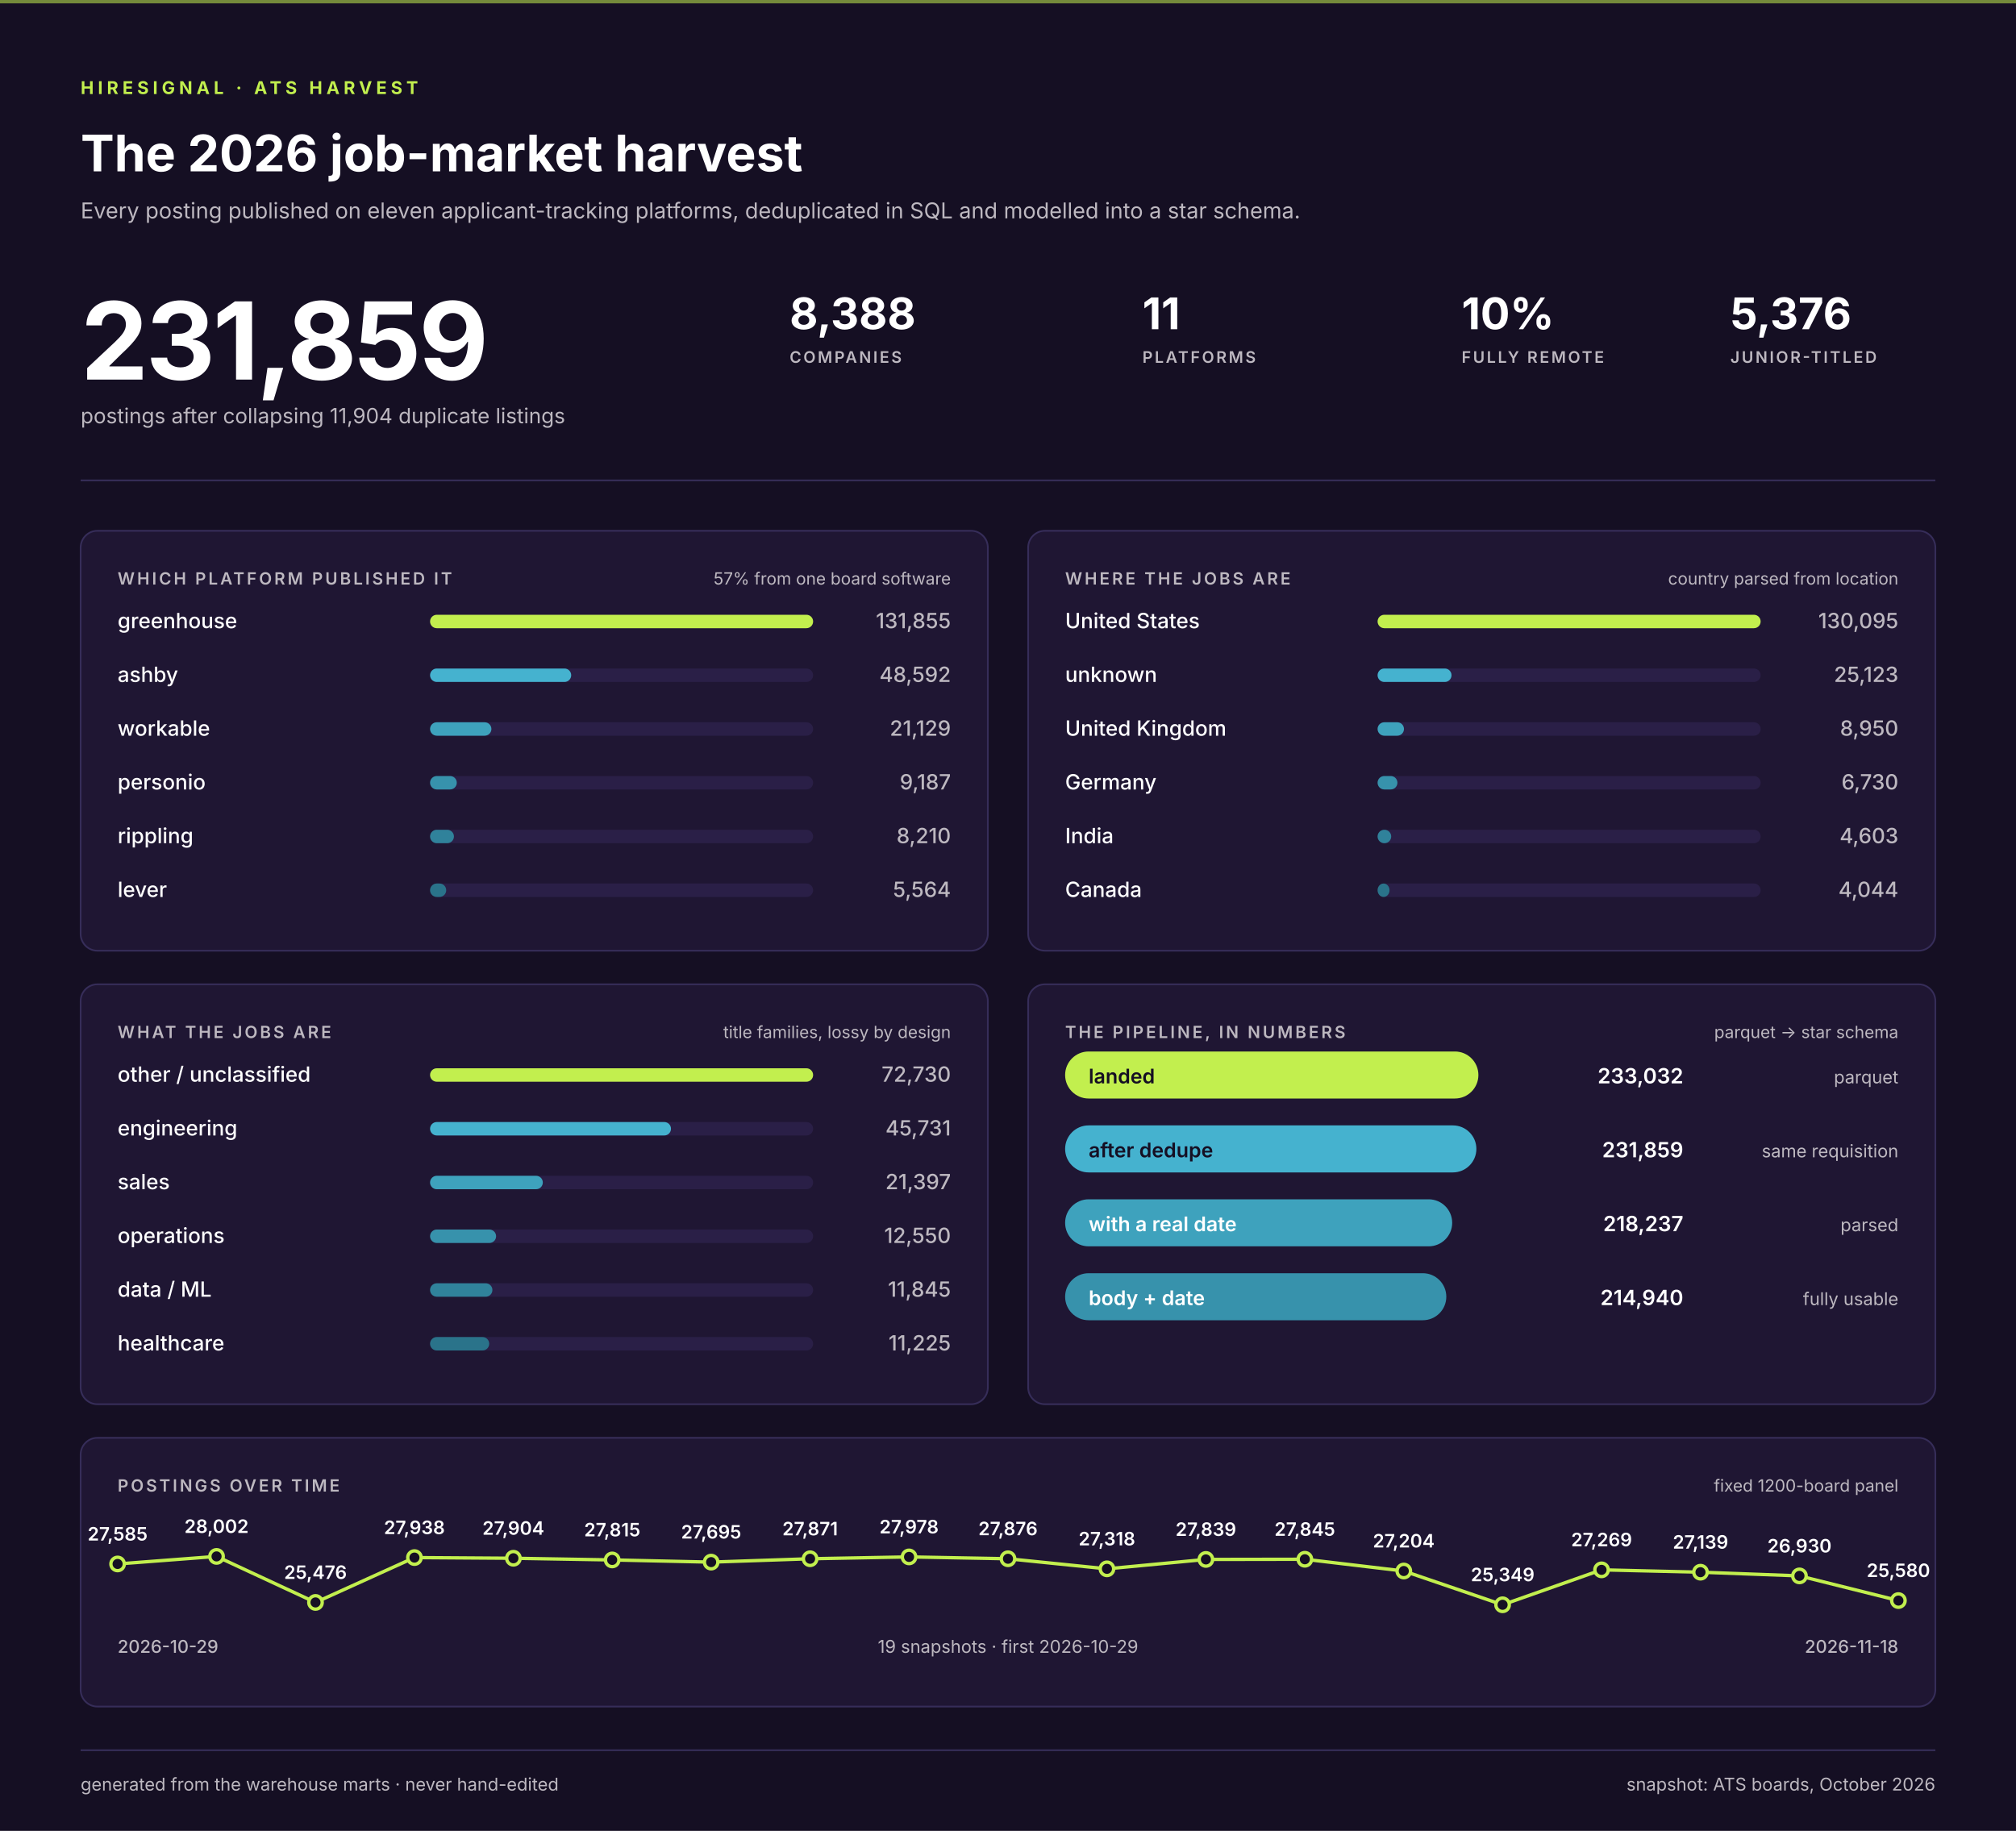
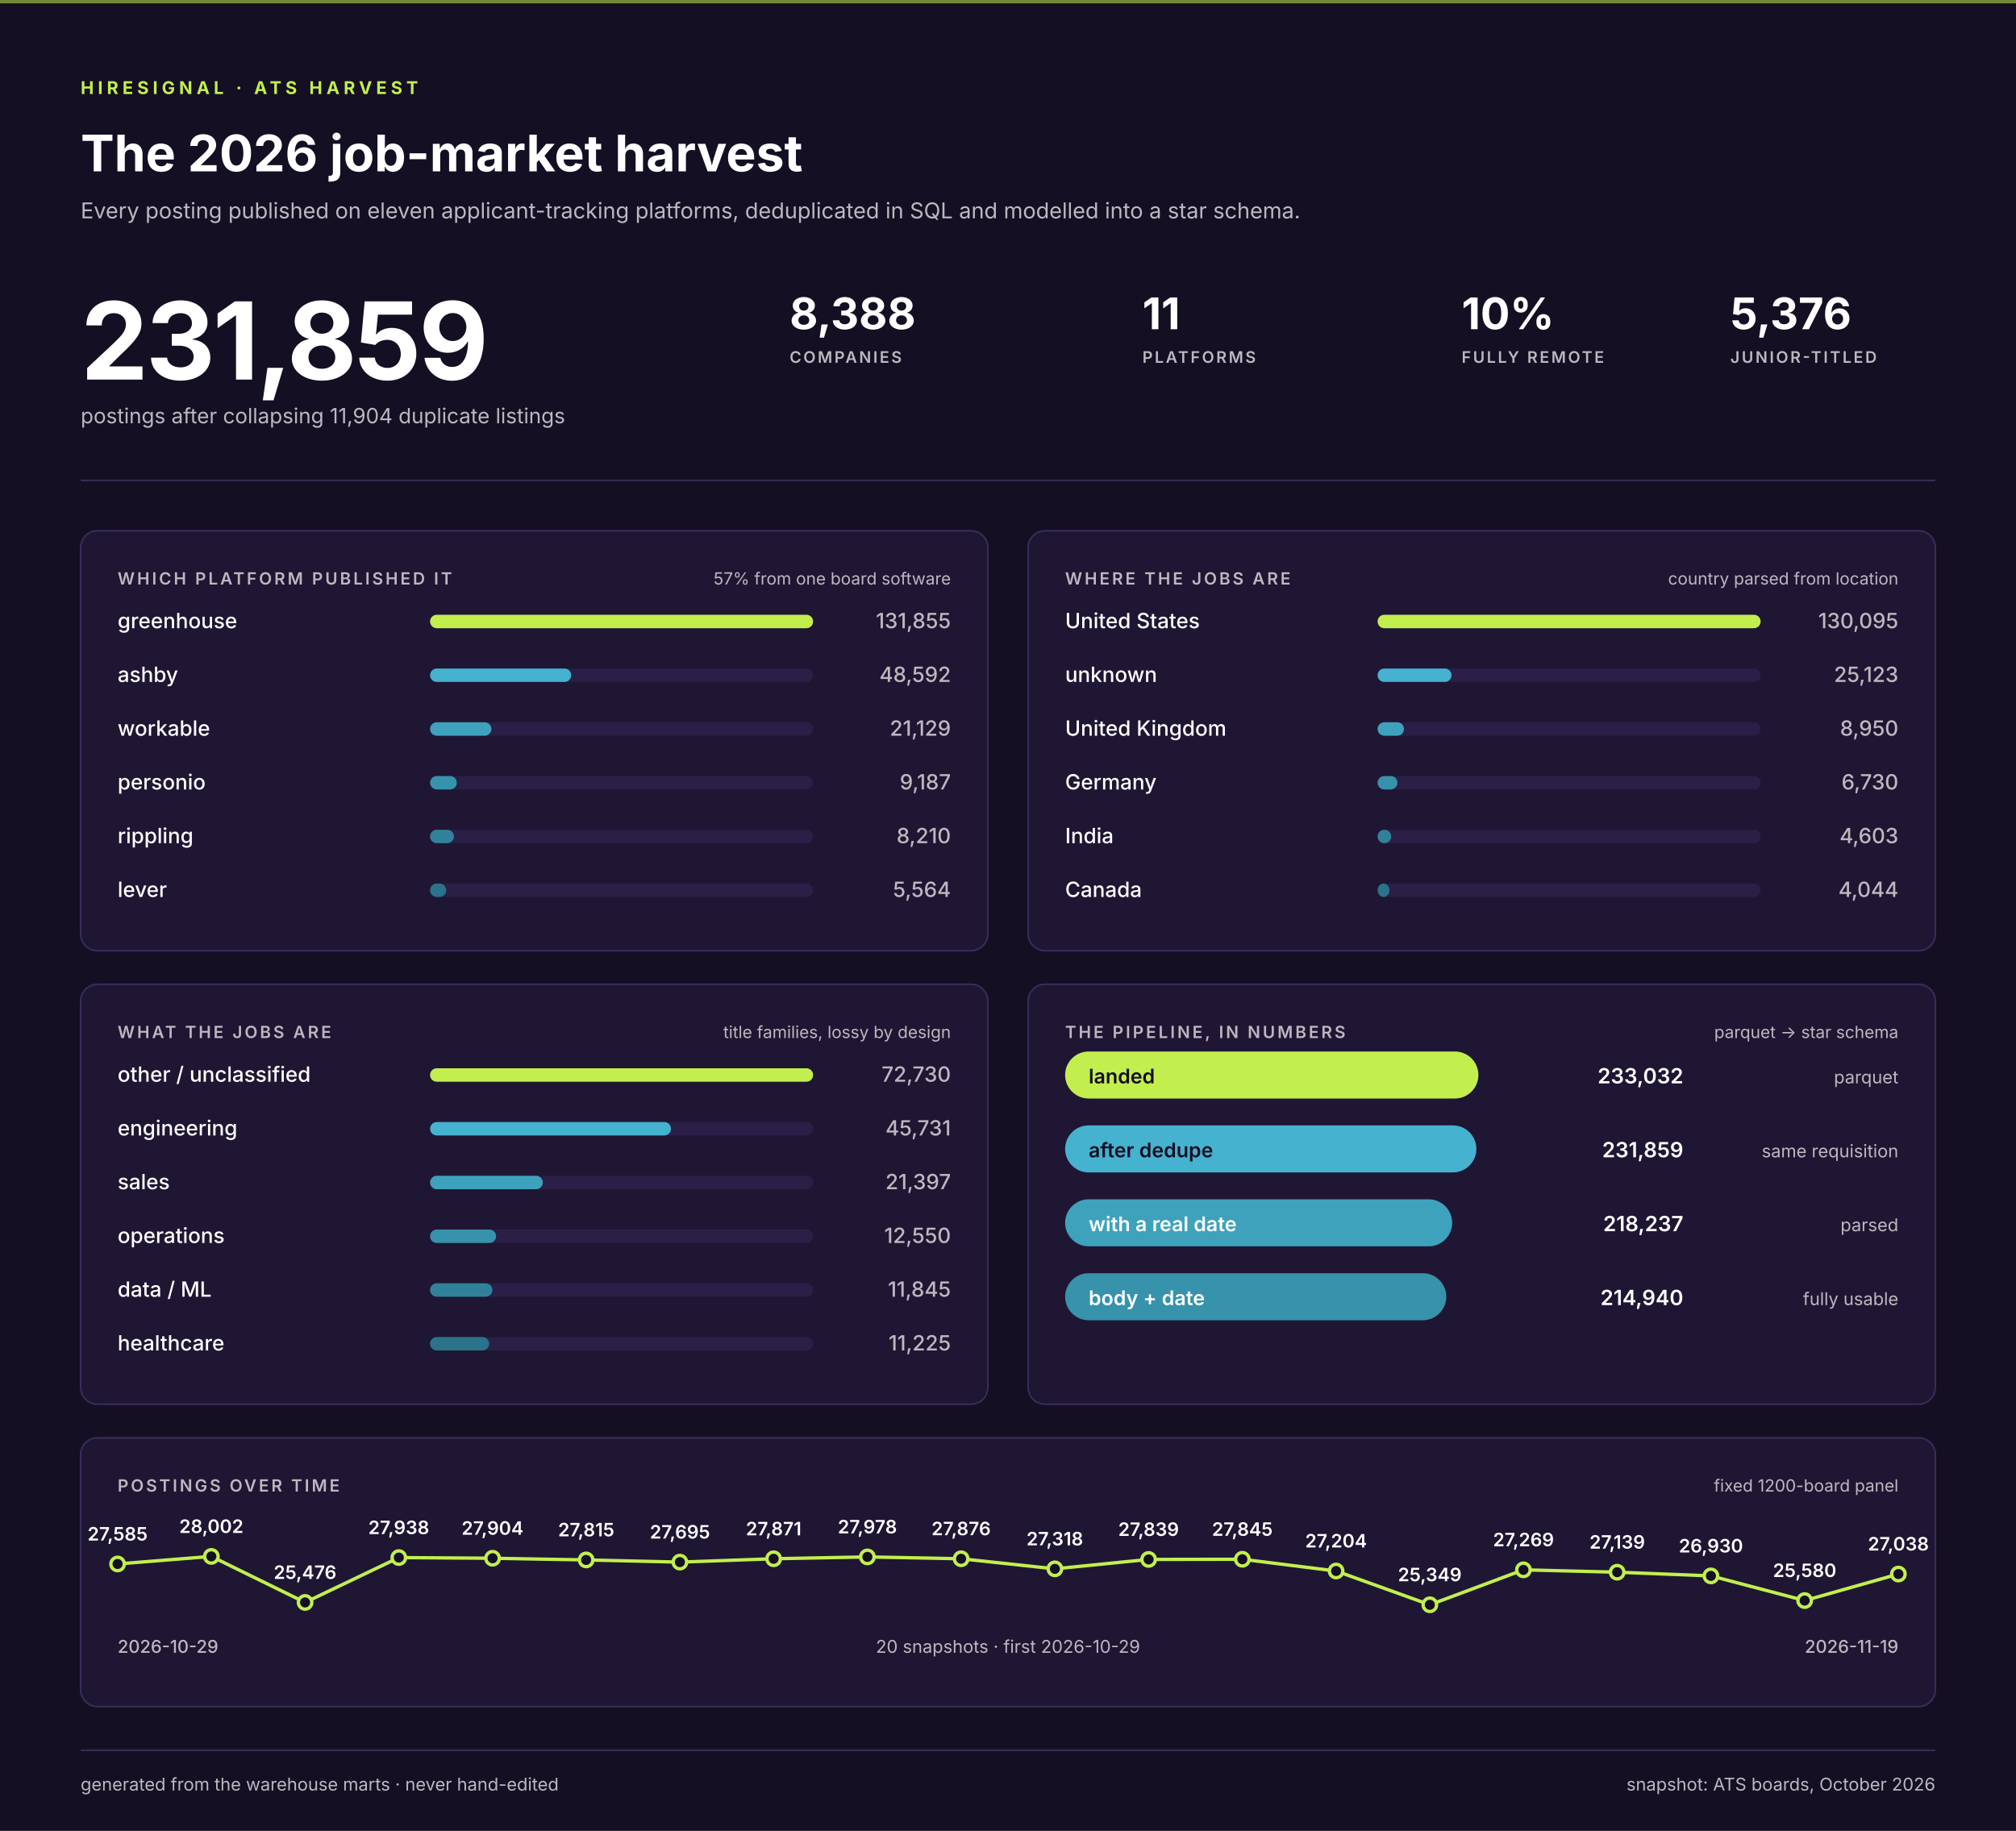
<svg xmlns="http://www.w3.org/2000/svg" width="1200" height="1090" viewBox="0 0 1200 1090" role="img" aria-label="Job-market harvest dashboard">
  <rect x="0.0" y="0.0" width="1200.0" height="1090.0" rx="0" fill="#150f23" />
  <rect x="0" y="0" width="1200" height="2" fill="#c2ef4e" opacity="0.55" />
  <text x="48" y="56" font-family="Inter, -apple-system, Segoe UI, Helvetica, Arial, sans-serif" font-size="10.5" fill="#c2ef4e" font-weight="700" text-anchor="start" letter-spacing="2.4">HIRESIGNAL  ·  ATS HARVEST</text>
  <text x="48" y="102" font-family="Inter, -apple-system, Segoe UI, Helvetica, Arial, sans-serif" font-size="30" fill="#ffffff" font-weight="650" text-anchor="start">The 2026 job-market harvest</text>
  <text x="48" y="130" font-family="Inter, -apple-system, Segoe UI, Helvetica, Arial, sans-serif" font-size="13" fill="#bdb8c0" font-weight="400" text-anchor="start">Every posting published on eleven applicant-tracking platforms, deduplicated in SQL and modelled into a star schema.</text>
  <text x="48" y="226" font-family="Inter, -apple-system, Segoe UI, Helvetica, Arial, sans-serif" font-size="64" fill="#ffffff" font-weight="700" text-anchor="start" letter-spacing="-1.5">231,859</text>
  <text x="48" y="252" font-family="Inter, -apple-system, Segoe UI, Helvetica, Arial, sans-serif" font-size="12.5" fill="#bdb8c0" font-weight="400" text-anchor="start">postings after collapsing 11,904 duplicate listings</text>
  <text x="470" y="196" font-family="Inter, -apple-system, Segoe UI, Helvetica, Arial, sans-serif" font-size="26" fill="#ffffff" font-weight="650" text-anchor="start">8,388</text>
  <text x="470" y="216" font-family="Inter, -apple-system, Segoe UI, Helvetica, Arial, sans-serif" font-size="9.5" fill="#bdb8c0" font-weight="600" text-anchor="start" letter-spacing="1.2">COMPANIES</text>
  <text x="680" y="196" font-family="Inter, -apple-system, Segoe UI, Helvetica, Arial, sans-serif" font-size="26" fill="#ffffff" font-weight="650" text-anchor="start">11</text>
  <text x="680" y="216" font-family="Inter, -apple-system, Segoe UI, Helvetica, Arial, sans-serif" font-size="9.5" fill="#bdb8c0" font-weight="600" text-anchor="start" letter-spacing="1.2">PLATFORMS</text>
  <text x="870" y="196" font-family="Inter, -apple-system, Segoe UI, Helvetica, Arial, sans-serif" font-size="26" fill="#ffffff" font-weight="650" text-anchor="start">10%</text>
  <text x="870" y="216" font-family="Inter, -apple-system, Segoe UI, Helvetica, Arial, sans-serif" font-size="9.5" fill="#bdb8c0" font-weight="600" text-anchor="start" letter-spacing="1.2">FULLY REMOTE</text>
  <text x="1030" y="196" font-family="Inter, -apple-system, Segoe UI, Helvetica, Arial, sans-serif" font-size="26" fill="#ffffff" font-weight="650" text-anchor="start">5,376</text>
  <text x="1030" y="216" font-family="Inter, -apple-system, Segoe UI, Helvetica, Arial, sans-serif" font-size="9.5" fill="#bdb8c0" font-weight="600" text-anchor="start" letter-spacing="1.2">JUNIOR-TITLED</text>
  <line x1="48" y1="286" x2="1152" y2="286" stroke="#362d59" />
  <rect x="48.0" y="316.0" width="540.0" height="250.0" rx="10" fill="#1f1633" stroke="#362d59" />
  <text x="70" y="348" font-family="Inter, -apple-system, Segoe UI, Helvetica, Arial, sans-serif" font-size="10" fill="#bdb8c0" font-weight="600" text-anchor="start" letter-spacing="1.4">WHICH PLATFORM PUBLISHED IT</text>
  <text x="566" y="348" font-family="Inter, -apple-system, Segoe UI, Helvetica, Arial, sans-serif" font-size="10" fill="#bdb8c0" font-weight="400" text-anchor="end">57% from one board software</text>
  <text x="70" y="374.0" font-family="Inter, -apple-system, Segoe UI, Helvetica, Arial, sans-serif" font-size="12.5" fill="#ffffff" font-weight="450" text-anchor="start">greenhouse</text>
  <rect x="256.0" y="366.0" width="228.0" height="8.0" rx="4" fill="#2a1f47" />
  <rect x="256.0" y="366.0" width="228.0" height="8.0" rx="4" fill="#c2ef4e" />
  <text x="566" y="374.0" font-family="Inter, -apple-system, Segoe UI, Helvetica, Arial, sans-serif" font-size="12.5" fill="#bdb8c0" font-weight="500" text-anchor="end">131,855</text>
  <text x="70" y="406.0" font-family="Inter, -apple-system, Segoe UI, Helvetica, Arial, sans-serif" font-size="12.5" fill="#ffffff" font-weight="450" text-anchor="start">ashby</text>
  <rect x="256.0" y="398.0" width="228.0" height="8.0" rx="4" fill="#2a1f47" />
  <rect x="256.0" y="398.0" width="84.0" height="8.0" rx="4" fill="#45b2cf" />
  <text x="566" y="406.0" font-family="Inter, -apple-system, Segoe UI, Helvetica, Arial, sans-serif" font-size="12.5" fill="#bdb8c0" font-weight="500" text-anchor="end">48,592</text>
  <text x="70" y="438.0" font-family="Inter, -apple-system, Segoe UI, Helvetica, Arial, sans-serif" font-size="12.5" fill="#ffffff" font-weight="450" text-anchor="start">workable</text>
  <rect x="256.0" y="430.0" width="228.0" height="8.0" rx="4" fill="#2a1f47" />
  <rect x="256.0" y="430.0" width="36.5" height="8.0" rx="4" fill="#3ea2bd" />
  <text x="566" y="438.0" font-family="Inter, -apple-system, Segoe UI, Helvetica, Arial, sans-serif" font-size="12.5" fill="#bdb8c0" font-weight="500" text-anchor="end">21,129</text>
  <text x="70" y="470.0" font-family="Inter, -apple-system, Segoe UI, Helvetica, Arial, sans-serif" font-size="12.5" fill="#ffffff" font-weight="450" text-anchor="start">personio</text>
  <rect x="256.0" y="462.0" width="228.0" height="8.0" rx="4" fill="#2a1f47" />
  <rect x="256.0" y="462.0" width="15.9" height="8.0" rx="4" fill="#3792ac" />
  <text x="566" y="470.0" font-family="Inter, -apple-system, Segoe UI, Helvetica, Arial, sans-serif" font-size="12.5" fill="#bdb8c0" font-weight="500" text-anchor="end">9,187</text>
  <text x="70" y="502.0" font-family="Inter, -apple-system, Segoe UI, Helvetica, Arial, sans-serif" font-size="12.5" fill="#ffffff" font-weight="450" text-anchor="start">rippling</text>
  <rect x="256.0" y="494.0" width="228.0" height="8.0" rx="4" fill="#2a1f47" />
  <rect x="256.0" y="494.0" width="14.2" height="8.0" rx="4" fill="#30829b" />
  <text x="566" y="502.0" font-family="Inter, -apple-system, Segoe UI, Helvetica, Arial, sans-serif" font-size="12.5" fill="#bdb8c0" font-weight="500" text-anchor="end">8,210</text>
  <text x="70" y="534.0" font-family="Inter, -apple-system, Segoe UI, Helvetica, Arial, sans-serif" font-size="12.5" fill="#ffffff" font-weight="450" text-anchor="start">lever</text>
  <rect x="256.0" y="526.0" width="228.0" height="8.0" rx="4" fill="#2a1f47" />
  <rect x="256.0" y="526.0" width="9.6" height="8.0" rx="4" fill="#2a738a" />
  <text x="566" y="534.0" font-family="Inter, -apple-system, Segoe UI, Helvetica, Arial, sans-serif" font-size="12.5" fill="#bdb8c0" font-weight="500" text-anchor="end">5,564</text>
  <rect x="612.0" y="316.0" width="540.0" height="250.0" rx="10" fill="#1f1633" stroke="#362d59" />
  <text x="634" y="348" font-family="Inter, -apple-system, Segoe UI, Helvetica, Arial, sans-serif" font-size="10" fill="#bdb8c0" font-weight="600" text-anchor="start" letter-spacing="1.4">WHERE THE JOBS ARE</text>
  <text x="1130" y="348" font-family="Inter, -apple-system, Segoe UI, Helvetica, Arial, sans-serif" font-size="10" fill="#bdb8c0" font-weight="400" text-anchor="end">country parsed from location</text>
  <text x="634" y="374.0" font-family="Inter, -apple-system, Segoe UI, Helvetica, Arial, sans-serif" font-size="12.5" fill="#ffffff" font-weight="450" text-anchor="start">United States</text>
  <rect x="820.0" y="366.0" width="228.0" height="8.0" rx="4" fill="#2a1f47" />
  <rect x="820.0" y="366.0" width="228.0" height="8.0" rx="4" fill="#c2ef4e" />
  <text x="1130" y="374.0" font-family="Inter, -apple-system, Segoe UI, Helvetica, Arial, sans-serif" font-size="12.5" fill="#bdb8c0" font-weight="500" text-anchor="end">130,095</text>
  <text x="634" y="406.0" font-family="Inter, -apple-system, Segoe UI, Helvetica, Arial, sans-serif" font-size="12.5" fill="#ffffff" font-weight="450" text-anchor="start">unknown</text>
  <rect x="820.0" y="398.0" width="228.0" height="8.0" rx="4" fill="#2a1f47" />
  <rect x="820.0" y="398.0" width="44.0" height="8.0" rx="4" fill="#45b2cf" />
  <text x="1130" y="406.0" font-family="Inter, -apple-system, Segoe UI, Helvetica, Arial, sans-serif" font-size="12.5" fill="#bdb8c0" font-weight="500" text-anchor="end">25,123</text>
  <text x="634" y="438.0" font-family="Inter, -apple-system, Segoe UI, Helvetica, Arial, sans-serif" font-size="12.5" fill="#ffffff" font-weight="450" text-anchor="start">United Kingdom</text>
  <rect x="820.0" y="430.0" width="228.0" height="8.0" rx="4" fill="#2a1f47" />
  <rect x="820.0" y="430.0" width="15.7" height="8.0" rx="4" fill="#3ea2bd" />
  <text x="1130" y="438.0" font-family="Inter, -apple-system, Segoe UI, Helvetica, Arial, sans-serif" font-size="12.5" fill="#bdb8c0" font-weight="500" text-anchor="end">8,950</text>
  <text x="634" y="470.0" font-family="Inter, -apple-system, Segoe UI, Helvetica, Arial, sans-serif" font-size="12.5" fill="#ffffff" font-weight="450" text-anchor="start">Germany</text>
  <rect x="820.0" y="462.0" width="228.0" height="8.0" rx="4" fill="#2a1f47" />
  <rect x="820.0" y="462.0" width="11.8" height="8.0" rx="4" fill="#3792ac" />
  <text x="1130" y="470.0" font-family="Inter, -apple-system, Segoe UI, Helvetica, Arial, sans-serif" font-size="12.5" fill="#bdb8c0" font-weight="500" text-anchor="end">6,730</text>
  <text x="634" y="502.0" font-family="Inter, -apple-system, Segoe UI, Helvetica, Arial, sans-serif" font-size="12.5" fill="#ffffff" font-weight="450" text-anchor="start">India</text>
  <rect x="820.0" y="494.0" width="228.0" height="8.0" rx="4" fill="#2a1f47" />
  <rect x="820.0" y="494.0" width="8.1" height="8.0" rx="4" fill="#30829b" />
  <text x="1130" y="502.0" font-family="Inter, -apple-system, Segoe UI, Helvetica, Arial, sans-serif" font-size="12.5" fill="#bdb8c0" font-weight="500" text-anchor="end">4,603</text>
  <text x="634" y="534.0" font-family="Inter, -apple-system, Segoe UI, Helvetica, Arial, sans-serif" font-size="12.5" fill="#ffffff" font-weight="450" text-anchor="start">Canada</text>
  <rect x="820.0" y="526.0" width="228.0" height="8.0" rx="4" fill="#2a1f47" />
  <rect x="820.0" y="526.0" width="7.1" height="8.0" rx="4" fill="#2a738a" />
  <text x="1130" y="534.0" font-family="Inter, -apple-system, Segoe UI, Helvetica, Arial, sans-serif" font-size="12.5" fill="#bdb8c0" font-weight="500" text-anchor="end">4,044</text>
  <rect x="48.0" y="586.0" width="540.0" height="250.0" rx="10" fill="#1f1633" stroke="#362d59" />
  <text x="70" y="618" font-family="Inter, -apple-system, Segoe UI, Helvetica, Arial, sans-serif" font-size="10" fill="#bdb8c0" font-weight="600" text-anchor="start" letter-spacing="1.4">WHAT THE JOBS ARE</text>
  <text x="566" y="618" font-family="Inter, -apple-system, Segoe UI, Helvetica, Arial, sans-serif" font-size="10" fill="#bdb8c0" font-weight="400" text-anchor="end">title families, lossy by design</text>
  <text x="70" y="644.0" font-family="Inter, -apple-system, Segoe UI, Helvetica, Arial, sans-serif" font-size="12.5" fill="#ffffff" font-weight="450" text-anchor="start">other / unclassified</text>
  <rect x="256.0" y="636.0" width="228.0" height="8.0" rx="4" fill="#2a1f47" />
  <rect x="256.0" y="636.0" width="228.0" height="8.0" rx="4" fill="#c2ef4e" />
  <text x="566" y="644.0" font-family="Inter, -apple-system, Segoe UI, Helvetica, Arial, sans-serif" font-size="12.5" fill="#bdb8c0" font-weight="500" text-anchor="end">72,730</text>
  <text x="70" y="676.0" font-family="Inter, -apple-system, Segoe UI, Helvetica, Arial, sans-serif" font-size="12.5" fill="#ffffff" font-weight="450" text-anchor="start">engineering</text>
  <rect x="256.0" y="668.0" width="228.0" height="8.0" rx="4" fill="#2a1f47" />
  <rect x="256.0" y="668.0" width="143.4" height="8.0" rx="4" fill="#45b2cf" />
  <text x="566" y="676.0" font-family="Inter, -apple-system, Segoe UI, Helvetica, Arial, sans-serif" font-size="12.5" fill="#bdb8c0" font-weight="500" text-anchor="end">45,731</text>
  <text x="70" y="708.0" font-family="Inter, -apple-system, Segoe UI, Helvetica, Arial, sans-serif" font-size="12.5" fill="#ffffff" font-weight="450" text-anchor="start">sales</text>
  <rect x="256.0" y="700.0" width="228.0" height="8.0" rx="4" fill="#2a1f47" />
  <rect x="256.0" y="700.0" width="67.1" height="8.0" rx="4" fill="#3ea2bd" />
  <text x="566" y="708.0" font-family="Inter, -apple-system, Segoe UI, Helvetica, Arial, sans-serif" font-size="12.5" fill="#bdb8c0" font-weight="500" text-anchor="end">21,397</text>
  <text x="70" y="740.0" font-family="Inter, -apple-system, Segoe UI, Helvetica, Arial, sans-serif" font-size="12.5" fill="#ffffff" font-weight="450" text-anchor="start">operations</text>
  <rect x="256.0" y="732.0" width="228.0" height="8.0" rx="4" fill="#2a1f47" />
  <rect x="256.0" y="732.0" width="39.3" height="8.0" rx="4" fill="#3792ac" />
  <text x="566" y="740.0" font-family="Inter, -apple-system, Segoe UI, Helvetica, Arial, sans-serif" font-size="12.5" fill="#bdb8c0" font-weight="500" text-anchor="end">12,550</text>
  <text x="70" y="772.0" font-family="Inter, -apple-system, Segoe UI, Helvetica, Arial, sans-serif" font-size="12.5" fill="#ffffff" font-weight="450" text-anchor="start">data / ML</text>
  <rect x="256.0" y="764.0" width="228.0" height="8.0" rx="4" fill="#2a1f47" />
  <rect x="256.0" y="764.0" width="37.1" height="8.0" rx="4" fill="#30829b" />
  <text x="566" y="772.0" font-family="Inter, -apple-system, Segoe UI, Helvetica, Arial, sans-serif" font-size="12.5" fill="#bdb8c0" font-weight="500" text-anchor="end">11,845</text>
  <text x="70" y="804.0" font-family="Inter, -apple-system, Segoe UI, Helvetica, Arial, sans-serif" font-size="12.5" fill="#ffffff" font-weight="450" text-anchor="start">healthcare</text>
  <rect x="256.0" y="796.0" width="228.0" height="8.0" rx="4" fill="#2a1f47" />
  <rect x="256.0" y="796.0" width="35.2" height="8.0" rx="4" fill="#2a738a" />
  <text x="566" y="804.0" font-family="Inter, -apple-system, Segoe UI, Helvetica, Arial, sans-serif" font-size="12.5" fill="#bdb8c0" font-weight="500" text-anchor="end">11,225</text>
  <rect x="612.0" y="586.0" width="540.0" height="250.0" rx="10" fill="#1f1633" stroke="#362d59" />
  <text x="634" y="618" font-family="Inter, -apple-system, Segoe UI, Helvetica, Arial, sans-serif" font-size="10" fill="#bdb8c0" font-weight="600" text-anchor="start" letter-spacing="1.4">THE PIPELINE, IN NUMBERS</text>
  <text x="1130" y="618" font-family="Inter, -apple-system, Segoe UI, Helvetica, Arial, sans-serif" font-size="10" fill="#bdb8c0" font-weight="400" text-anchor="end">parquet → star schema</text>
  <rect x="634.0" y="626.0" width="246.0" height="28.0" rx="14" fill="#c2ef4e" />
  <text x="648" y="645" font-family="Inter, -apple-system, Segoe UI, Helvetica, Arial, sans-serif" font-size="12" fill="#150f23" font-weight="600" text-anchor="start">landed</text>
  <text x="1002" y="645" font-family="Inter, -apple-system, Segoe UI, Helvetica, Arial, sans-serif" font-size="12.5" fill="#ffffff" font-weight="600" text-anchor="end">233,032</text>
  <text x="1130" y="645" font-family="Inter, -apple-system, Segoe UI, Helvetica, Arial, sans-serif" font-size="10.5" fill="#bdb8c0" font-weight="400" text-anchor="end">parquet</text>
  <rect x="634.0" y="670.0" width="244.8" height="28.0" rx="14" fill="#45b2cf" />
  <text x="648" y="689" font-family="Inter, -apple-system, Segoe UI, Helvetica, Arial, sans-serif" font-size="12" fill="#150f23" font-weight="600" text-anchor="start">after dedupe</text>
  <text x="1002" y="689" font-family="Inter, -apple-system, Segoe UI, Helvetica, Arial, sans-serif" font-size="12.5" fill="#ffffff" font-weight="600" text-anchor="end">231,859</text>
  <text x="1130" y="689" font-family="Inter, -apple-system, Segoe UI, Helvetica, Arial, sans-serif" font-size="10.5" fill="#bdb8c0" font-weight="400" text-anchor="end">same requisition</text>
  <rect x="634.0" y="714.0" width="230.4" height="28.0" rx="14" fill="#3ea2bd" />
  <text x="648" y="733" font-family="Inter, -apple-system, Segoe UI, Helvetica, Arial, sans-serif" font-size="12" fill="#ffffff" font-weight="600" text-anchor="start">with a real date</text>
  <text x="1002" y="733" font-family="Inter, -apple-system, Segoe UI, Helvetica, Arial, sans-serif" font-size="12.5" fill="#ffffff" font-weight="600" text-anchor="end">218,237</text>
  <text x="1130" y="733" font-family="Inter, -apple-system, Segoe UI, Helvetica, Arial, sans-serif" font-size="10.5" fill="#bdb8c0" font-weight="400" text-anchor="end">parsed</text>
  <rect x="634.0" y="758.0" width="226.9" height="28.0" rx="14" fill="#3792ac" />
  <text x="648" y="777" font-family="Inter, -apple-system, Segoe UI, Helvetica, Arial, sans-serif" font-size="12" fill="#ffffff" font-weight="600" text-anchor="start">body + date</text>
  <text x="1002" y="777" font-family="Inter, -apple-system, Segoe UI, Helvetica, Arial, sans-serif" font-size="12.5" fill="#ffffff" font-weight="600" text-anchor="end">214,940</text>
  <text x="1130" y="777" font-family="Inter, -apple-system, Segoe UI, Helvetica, Arial, sans-serif" font-size="10.5" fill="#bdb8c0" font-weight="400" text-anchor="end">fully usable</text>
  <rect x="48.0" y="856.0" width="1104.0" height="160.0" rx="10" fill="#1f1633" stroke="#362d59" />
  <text x="70" y="888" font-family="Inter, -apple-system, Segoe UI, Helvetica, Arial, sans-serif" font-size="10" fill="#bdb8c0" font-weight="600" text-anchor="start" letter-spacing="1.4">POSTINGS OVER TIME</text>
  <text x="1130" y="888" font-family="Inter, -apple-system, Segoe UI, Helvetica, Arial, sans-serif" font-size="10" fill="#bdb8c0" font-weight="400" text-anchor="end">fixed 1200-board panel</text>
-   <polyline fill="none" stroke="#c2ef4e" stroke-width="2" stroke-linejoin="round" stroke-linecap="round" points="70.0,931.1 128.9,926.6 187.8,954.0 246.7,927.3 305.6,927.7 364.4,928.7 423.3,930.0 482.2,928.0 541.1,926.9 600.0,928.0 658.9,934.0 717.8,928.4 776.7,928.3 835.6,935.3 894.4,955.4 953.3,934.6 1012.2,936.0 1071.1,938.2 1130.0,952.9" />
+   <polyline fill="none" stroke="#c2ef4e" stroke-width="2" stroke-linejoin="round" stroke-linecap="round" points="70.0,931.1 125.8,926.6 181.6,954.0 237.4,927.3 293.2,927.7 348.9,928.7 404.7,930.0 460.5,928.0 516.3,926.9 572.1,928.0 627.9,934.0 683.7,928.4 739.5,928.3 795.3,935.3 851.1,955.4 906.8,934.6 962.6,936.0 1018.4,938.2 1074.2,952.9 1130.0,937.1" />
  <circle cx="70.0" cy="931.1" r="4" fill="#150f23" stroke="#c2ef4e" stroke-width="2" />
  <text x="70.0" y="917.144" font-family="Inter, -apple-system, Segoe UI, Helvetica, Arial, sans-serif" font-size="11" fill="#ffffff" font-weight="600" text-anchor="middle">27,585</text>
-   <circle cx="128.9" cy="926.6" r="4" fill="#150f23" stroke="#c2ef4e" stroke-width="2" />
-   <text x="128.889" y="912.625" font-family="Inter, -apple-system, Segoe UI, Helvetica, Arial, sans-serif" font-size="11" fill="#ffffff" font-weight="600" text-anchor="middle">28,002</text>
-   <circle cx="187.8" cy="954.0" r="4" fill="#150f23" stroke="#c2ef4e" stroke-width="2" />
-   <text x="187.778" y="939.999" font-family="Inter, -apple-system, Segoe UI, Helvetica, Arial, sans-serif" font-size="11" fill="#ffffff" font-weight="600" text-anchor="middle">25,476</text>
-   <circle cx="246.7" cy="927.3" r="4" fill="#150f23" stroke="#c2ef4e" stroke-width="2" />
-   <text x="246.667" y="913.319" font-family="Inter, -apple-system, Segoe UI, Helvetica, Arial, sans-serif" font-size="11" fill="#ffffff" font-weight="600" text-anchor="middle">27,938</text>
-   <circle cx="305.6" cy="927.7" r="4" fill="#150f23" stroke="#c2ef4e" stroke-width="2" />
-   <text x="305.556" y="913.687" font-family="Inter, -apple-system, Segoe UI, Helvetica, Arial, sans-serif" font-size="11" fill="#ffffff" font-weight="600" text-anchor="middle">27,904</text>
-   <circle cx="364.4" cy="928.7" r="4" fill="#150f23" stroke="#c2ef4e" stroke-width="2" />
-   <text x="364.444" y="914.651" font-family="Inter, -apple-system, Segoe UI, Helvetica, Arial, sans-serif" font-size="11" fill="#ffffff" font-weight="600" text-anchor="middle">27,815</text>
-   <circle cx="423.3" cy="930.0" r="4" fill="#150f23" stroke="#c2ef4e" stroke-width="2" />
-   <text x="423.333" y="915.952" font-family="Inter, -apple-system, Segoe UI, Helvetica, Arial, sans-serif" font-size="11" fill="#ffffff" font-weight="600" text-anchor="middle">27,695</text>
-   <circle cx="482.2" cy="928.0" r="4" fill="#150f23" stroke="#c2ef4e" stroke-width="2" />
-   <text x="482.222" y="914.045" font-family="Inter, -apple-system, Segoe UI, Helvetica, Arial, sans-serif" font-size="11" fill="#ffffff" font-weight="600" text-anchor="middle">27,871</text>
-   <circle cx="541.1" cy="926.9" r="4" fill="#150f23" stroke="#c2ef4e" stroke-width="2" />
-   <text x="541.111" y="912.885" font-family="Inter, -apple-system, Segoe UI, Helvetica, Arial, sans-serif" font-size="11" fill="#ffffff" font-weight="600" text-anchor="middle">27,978</text>
-   <circle cx="600.0" cy="928.0" r="4" fill="#150f23" stroke="#c2ef4e" stroke-width="2" />
-   <text x="600.0" y="913.99" font-family="Inter, -apple-system, Segoe UI, Helvetica, Arial, sans-serif" font-size="11" fill="#ffffff" font-weight="600" text-anchor="middle">27,876</text>
-   <circle cx="658.9" cy="934.0" r="4" fill="#150f23" stroke="#c2ef4e" stroke-width="2" />
-   <text x="658.889" y="920.037" font-family="Inter, -apple-system, Segoe UI, Helvetica, Arial, sans-serif" font-size="11" fill="#ffffff" font-weight="600" text-anchor="middle">27,318</text>
-   <circle cx="717.8" cy="928.4" r="4" fill="#150f23" stroke="#c2ef4e" stroke-width="2" />
-   <text x="717.778" y="914.391" font-family="Inter, -apple-system, Segoe UI, Helvetica, Arial, sans-serif" font-size="11" fill="#ffffff" font-weight="600" text-anchor="middle">27,839</text>
-   <circle cx="776.7" cy="928.3" r="4" fill="#150f23" stroke="#c2ef4e" stroke-width="2" />
-   <text x="776.667" y="914.326" font-family="Inter, -apple-system, Segoe UI, Helvetica, Arial, sans-serif" font-size="11" fill="#ffffff" font-weight="600" text-anchor="middle">27,845</text>
-   <circle cx="835.6" cy="935.3" r="4" fill="#150f23" stroke="#c2ef4e" stroke-width="2" />
-   <text x="835.556" y="921.273" font-family="Inter, -apple-system, Segoe UI, Helvetica, Arial, sans-serif" font-size="11" fill="#ffffff" font-weight="600" text-anchor="middle">27,204</text>
-   <circle cx="894.4" cy="955.4" r="4" fill="#150f23" stroke="#c2ef4e" stroke-width="2" />
-   <text x="894.444" y="941.375" font-family="Inter, -apple-system, Segoe UI, Helvetica, Arial, sans-serif" font-size="11" fill="#ffffff" font-weight="600" text-anchor="middle">25,349</text>
-   <circle cx="953.3" cy="934.6" r="4" fill="#150f23" stroke="#c2ef4e" stroke-width="2" />
-   <text x="953.333" y="920.568" font-family="Inter, -apple-system, Segoe UI, Helvetica, Arial, sans-serif" font-size="11" fill="#ffffff" font-weight="600" text-anchor="middle">27,269</text>
-   <circle cx="1012.2" cy="936.0" r="4" fill="#150f23" stroke="#c2ef4e" stroke-width="2" />
-   <text x="1012.222" y="921.977" font-family="Inter, -apple-system, Segoe UI, Helvetica, Arial, sans-serif" font-size="11" fill="#ffffff" font-weight="600" text-anchor="middle">27,139</text>
-   <circle cx="1071.1" cy="938.2" r="4" fill="#150f23" stroke="#c2ef4e" stroke-width="2" />
-   <text x="1071.111" y="924.242" font-family="Inter, -apple-system, Segoe UI, Helvetica, Arial, sans-serif" font-size="11" fill="#ffffff" font-weight="600" text-anchor="middle">26,930</text>
-   <circle cx="1130.0" cy="952.9" r="4" fill="#150f23" stroke="#c2ef4e" stroke-width="2" />
-   <text x="1130.0" y="938.872" font-family="Inter, -apple-system, Segoe UI, Helvetica, Arial, sans-serif" font-size="11" fill="#ffffff" font-weight="600" text-anchor="middle">25,580</text>
+   <circle cx="125.8" cy="926.6" r="4" fill="#150f23" stroke="#c2ef4e" stroke-width="2" />
+   <text x="125.789" y="912.625" font-family="Inter, -apple-system, Segoe UI, Helvetica, Arial, sans-serif" font-size="11" fill="#ffffff" font-weight="600" text-anchor="middle">28,002</text>
+   <circle cx="181.6" cy="954.0" r="4" fill="#150f23" stroke="#c2ef4e" stroke-width="2" />
+   <text x="181.579" y="939.999" font-family="Inter, -apple-system, Segoe UI, Helvetica, Arial, sans-serif" font-size="11" fill="#ffffff" font-weight="600" text-anchor="middle">25,476</text>
+   <circle cx="237.4" cy="927.3" r="4" fill="#150f23" stroke="#c2ef4e" stroke-width="2" />
+   <text x="237.368" y="913.319" font-family="Inter, -apple-system, Segoe UI, Helvetica, Arial, sans-serif" font-size="11" fill="#ffffff" font-weight="600" text-anchor="middle">27,938</text>
+   <circle cx="293.2" cy="927.7" r="4" fill="#150f23" stroke="#c2ef4e" stroke-width="2" />
+   <text x="293.158" y="913.687" font-family="Inter, -apple-system, Segoe UI, Helvetica, Arial, sans-serif" font-size="11" fill="#ffffff" font-weight="600" text-anchor="middle">27,904</text>
+   <circle cx="348.9" cy="928.7" r="4" fill="#150f23" stroke="#c2ef4e" stroke-width="2" />
+   <text x="348.947" y="914.651" font-family="Inter, -apple-system, Segoe UI, Helvetica, Arial, sans-serif" font-size="11" fill="#ffffff" font-weight="600" text-anchor="middle">27,815</text>
+   <circle cx="404.7" cy="930.0" r="4" fill="#150f23" stroke="#c2ef4e" stroke-width="2" />
+   <text x="404.737" y="915.952" font-family="Inter, -apple-system, Segoe UI, Helvetica, Arial, sans-serif" font-size="11" fill="#ffffff" font-weight="600" text-anchor="middle">27,695</text>
+   <circle cx="460.5" cy="928.0" r="4" fill="#150f23" stroke="#c2ef4e" stroke-width="2" />
+   <text x="460.526" y="914.045" font-family="Inter, -apple-system, Segoe UI, Helvetica, Arial, sans-serif" font-size="11" fill="#ffffff" font-weight="600" text-anchor="middle">27,871</text>
+   <circle cx="516.3" cy="926.9" r="4" fill="#150f23" stroke="#c2ef4e" stroke-width="2" />
+   <text x="516.316" y="912.885" font-family="Inter, -apple-system, Segoe UI, Helvetica, Arial, sans-serif" font-size="11" fill="#ffffff" font-weight="600" text-anchor="middle">27,978</text>
+   <circle cx="572.1" cy="928.0" r="4" fill="#150f23" stroke="#c2ef4e" stroke-width="2" />
+   <text x="572.105" y="913.99" font-family="Inter, -apple-system, Segoe UI, Helvetica, Arial, sans-serif" font-size="11" fill="#ffffff" font-weight="600" text-anchor="middle">27,876</text>
+   <circle cx="627.9" cy="934.0" r="4" fill="#150f23" stroke="#c2ef4e" stroke-width="2" />
+   <text x="627.895" y="920.037" font-family="Inter, -apple-system, Segoe UI, Helvetica, Arial, sans-serif" font-size="11" fill="#ffffff" font-weight="600" text-anchor="middle">27,318</text>
+   <circle cx="683.7" cy="928.4" r="4" fill="#150f23" stroke="#c2ef4e" stroke-width="2" />
+   <text x="683.684" y="914.391" font-family="Inter, -apple-system, Segoe UI, Helvetica, Arial, sans-serif" font-size="11" fill="#ffffff" font-weight="600" text-anchor="middle">27,839</text>
+   <circle cx="739.5" cy="928.3" r="4" fill="#150f23" stroke="#c2ef4e" stroke-width="2" />
+   <text x="739.474" y="914.326" font-family="Inter, -apple-system, Segoe UI, Helvetica, Arial, sans-serif" font-size="11" fill="#ffffff" font-weight="600" text-anchor="middle">27,845</text>
+   <circle cx="795.3" cy="935.3" r="4" fill="#150f23" stroke="#c2ef4e" stroke-width="2" />
+   <text x="795.263" y="921.273" font-family="Inter, -apple-system, Segoe UI, Helvetica, Arial, sans-serif" font-size="11" fill="#ffffff" font-weight="600" text-anchor="middle">27,204</text>
+   <circle cx="851.1" cy="955.4" r="4" fill="#150f23" stroke="#c2ef4e" stroke-width="2" />
+   <text x="851.053" y="941.375" font-family="Inter, -apple-system, Segoe UI, Helvetica, Arial, sans-serif" font-size="11" fill="#ffffff" font-weight="600" text-anchor="middle">25,349</text>
+   <circle cx="906.8" cy="934.6" r="4" fill="#150f23" stroke="#c2ef4e" stroke-width="2" />
+   <text x="906.842" y="920.568" font-family="Inter, -apple-system, Segoe UI, Helvetica, Arial, sans-serif" font-size="11" fill="#ffffff" font-weight="600" text-anchor="middle">27,269</text>
+   <circle cx="962.6" cy="936.0" r="4" fill="#150f23" stroke="#c2ef4e" stroke-width="2" />
+   <text x="962.632" y="921.977" font-family="Inter, -apple-system, Segoe UI, Helvetica, Arial, sans-serif" font-size="11" fill="#ffffff" font-weight="600" text-anchor="middle">27,139</text>
+   <circle cx="1018.4" cy="938.2" r="4" fill="#150f23" stroke="#c2ef4e" stroke-width="2" />
+   <text x="1018.421" y="924.242" font-family="Inter, -apple-system, Segoe UI, Helvetica, Arial, sans-serif" font-size="11" fill="#ffffff" font-weight="600" text-anchor="middle">26,930</text>
+   <circle cx="1074.2" cy="952.9" r="4" fill="#150f23" stroke="#c2ef4e" stroke-width="2" />
+   <text x="1074.211" y="938.872" font-family="Inter, -apple-system, Segoe UI, Helvetica, Arial, sans-serif" font-size="11" fill="#ffffff" font-weight="600" text-anchor="middle">25,580</text>
+   <circle cx="1130.0" cy="937.1" r="4" fill="#150f23" stroke="#c2ef4e" stroke-width="2" />
+   <text x="1130.0" y="923.072" font-family="Inter, -apple-system, Segoe UI, Helvetica, Arial, sans-serif" font-size="11" fill="#ffffff" font-weight="600" text-anchor="middle">27,038</text>
  <text x="70" y="984" font-family="Inter, -apple-system, Segoe UI, Helvetica, Arial, sans-serif" font-size="10.5" fill="#bdb8c0" font-weight="500" text-anchor="start">2026-10-29</text>
-   <text x="1130" y="984" font-family="Inter, -apple-system, Segoe UI, Helvetica, Arial, sans-serif" font-size="10.5" fill="#bdb8c0" font-weight="500" text-anchor="end">2026-11-18</text>
-   <text x="600.0" y="984" font-family="Inter, -apple-system, Segoe UI, Helvetica, Arial, sans-serif" font-size="10.5" fill="#bdb8c0" font-weight="400" text-anchor="middle">19 snapshots · first 2026-10-29</text>
+   <text x="1130" y="984" font-family="Inter, -apple-system, Segoe UI, Helvetica, Arial, sans-serif" font-size="10.5" fill="#bdb8c0" font-weight="500" text-anchor="end">2026-11-19</text>
+   <text x="600.0" y="984" font-family="Inter, -apple-system, Segoe UI, Helvetica, Arial, sans-serif" font-size="10.5" fill="#bdb8c0" font-weight="400" text-anchor="middle">20 snapshots · first 2026-10-29</text>
  <line x1="48" y1="1042" x2="1152" y2="1042" stroke="#362d59" />
  <text x="48" y="1066" font-family="Inter, -apple-system, Segoe UI, Helvetica, Arial, sans-serif" font-size="10.5" fill="#bdb8c0" font-weight="400" text-anchor="start">generated from the warehouse marts · never hand-edited</text>
  <text x="1152" y="1066" font-family="Inter, -apple-system, Segoe UI, Helvetica, Arial, sans-serif" font-size="10.5" fill="#bdb8c0" font-weight="400" text-anchor="end">snapshot: ATS boards, October 2026</text>
</svg>
